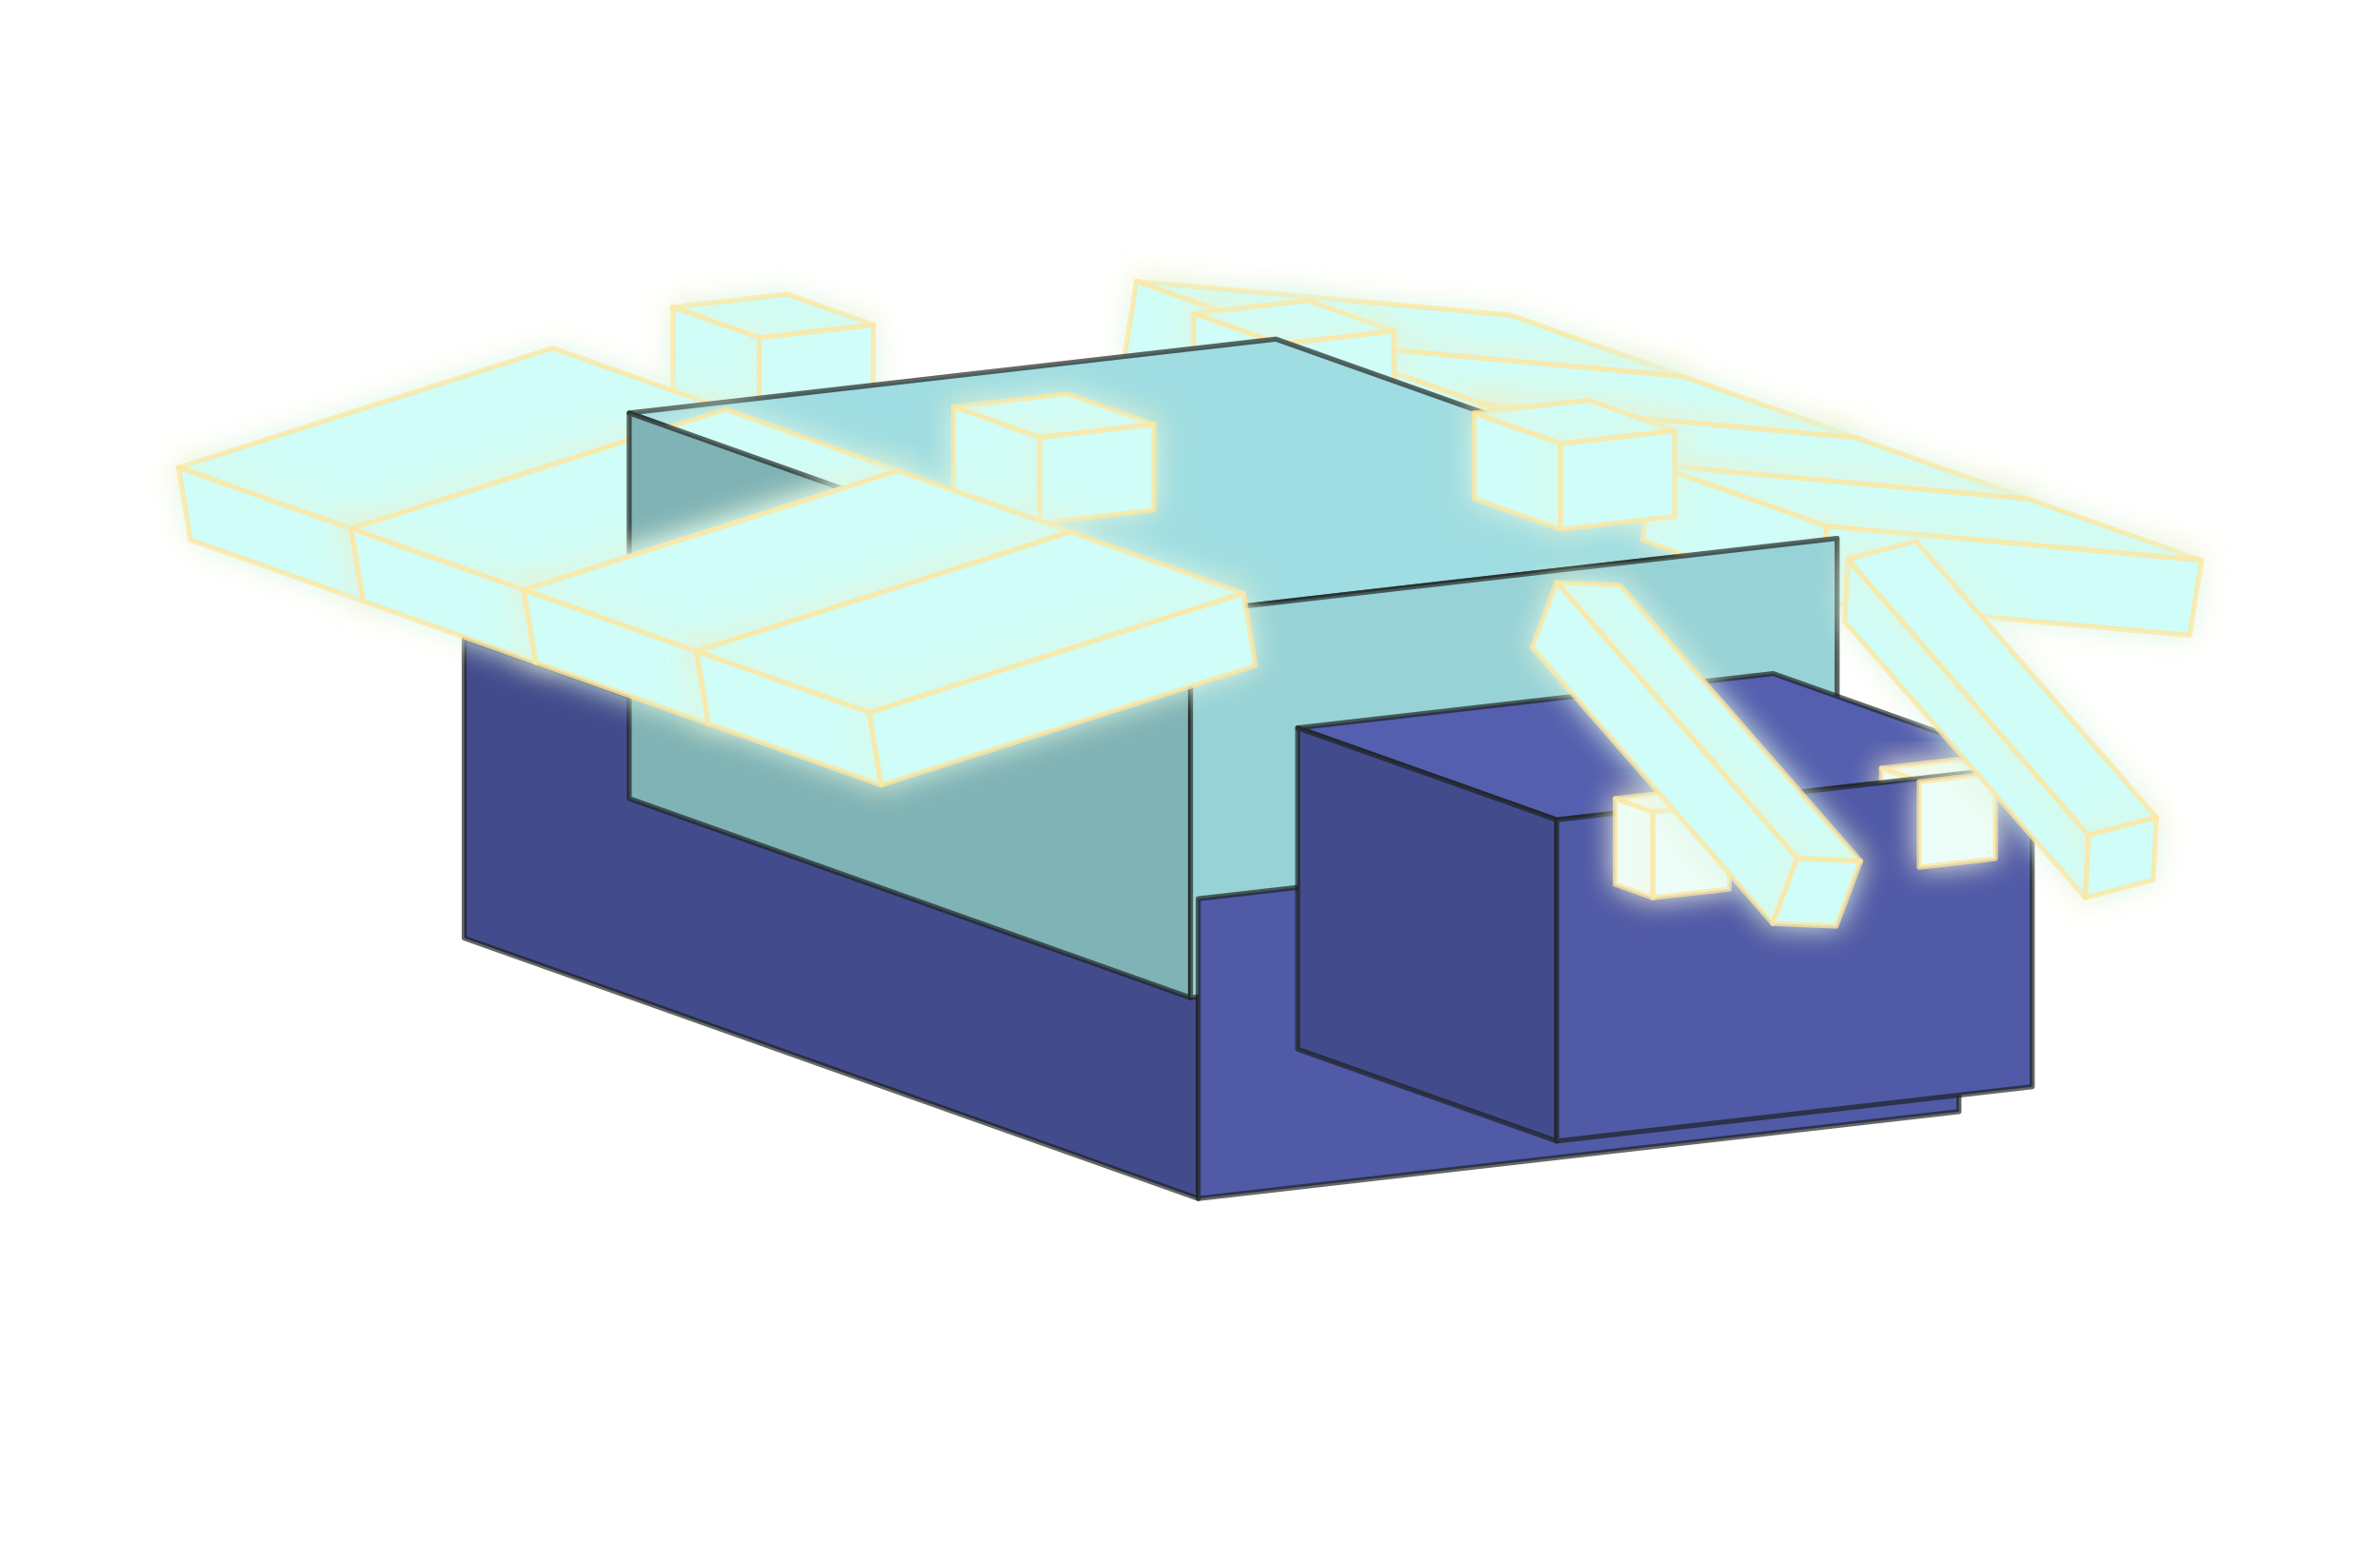
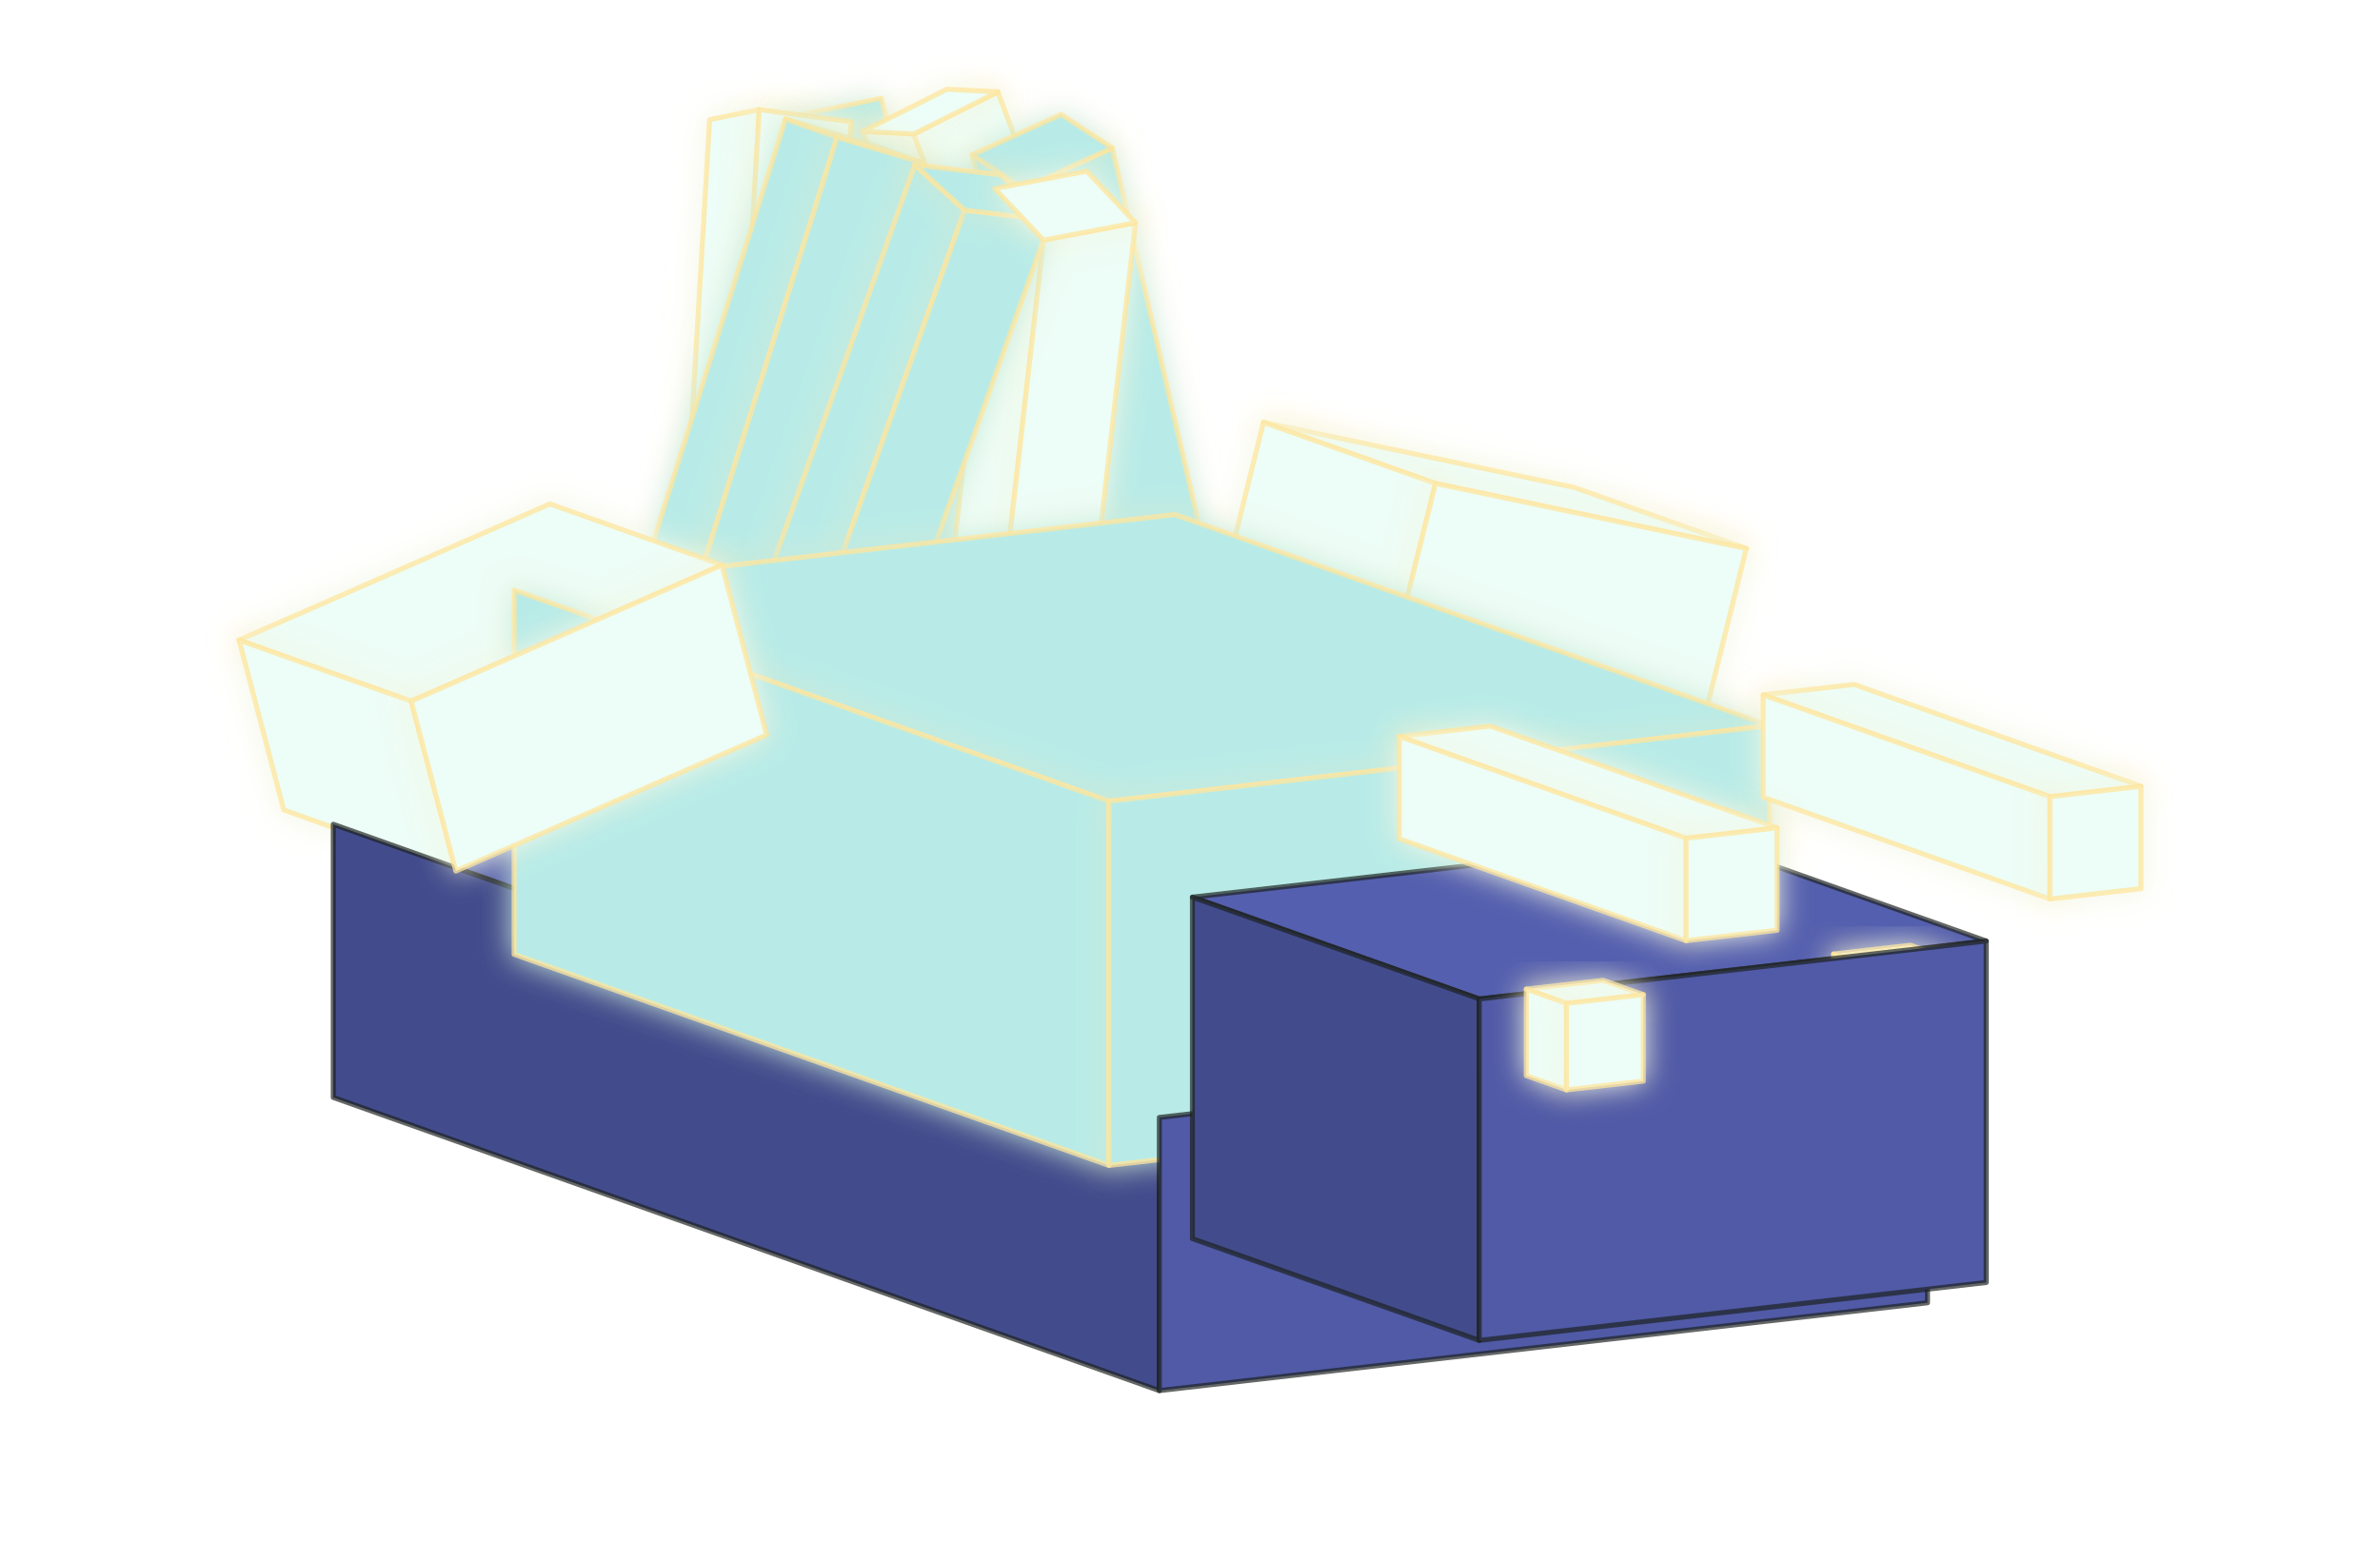
<svg xmlns="http://www.w3.org/2000/svg" width="640" height="420" viewBox="0 0 640 420" role="img" aria-labelledby="portrait-title">
  <defs>
    <filter id="portrait-glow" x="-80%" y="-80%" width="260%" height="260%">
      <feGaussianBlur stdDeviation="4" result="blur" />
      <feMerge>
        <feMergeNode in="blur" />
        <feMergeNode in="SourceGraphic" />
      </feMerge>
    </filter>
    <filter id="portrait-shadow" x="-40%" y="-80%" width="180%" height="260%">
      <feGaussianBlur stdDeviation="8" />
    </filter>
  </defs>
  <g>
-     <polygon points="452.67,101.25 406.23,84.76 305.60,75.65 352.04,92.13" fill="#d0fdf7" stroke="#ffe59a" stroke-opacity=".74" stroke-width="1.35" stroke-linejoin="round" vector-effect="non-scaling-stroke" filter="url(#portrait-glow)" />
-     <polygon points="348.83,112.33 352.04,92.13 305.60,75.65 302.39,95.85" fill="#d0fdf7" stroke="#ffe59a" stroke-opacity=".74" stroke-width="1.35" stroke-linejoin="round" vector-effect="non-scaling-stroke" filter="url(#portrait-glow)" />
-     <polygon points="449.47,121.45 452.67,101.25 352.04,92.13 348.83,112.33" fill="#d0fdf7" stroke="#ffe59a" stroke-opacity=".74" stroke-width="1.35" stroke-linejoin="round" vector-effect="non-scaling-stroke" filter="url(#portrait-glow)" />
-     <polygon points="499.11,117.73 452.67,101.25 352.04,92.13 398.48,108.62" fill="#d0fdf7" stroke="#ffe59a" stroke-opacity=".74" stroke-width="1.35" stroke-linejoin="round" vector-effect="non-scaling-stroke" filter="url(#portrait-glow)" />
-     <polygon points="395.28,128.82 398.48,108.62 352.04,92.13 348.83,112.33" fill="#d0fdf7" stroke="#ffe59a" stroke-opacity=".74" stroke-width="1.35" stroke-linejoin="round" vector-effect="non-scaling-stroke" filter="url(#portrait-glow)" />
-     <polygon points="495.91,137.93 499.11,117.73 398.48,108.62 395.28,128.82" fill="#d0fdf7" stroke="#ffe59a" stroke-opacity=".74" stroke-width="1.35" stroke-linejoin="round" vector-effect="non-scaling-stroke" filter="url(#portrait-glow)" />
-     <polygon points="234.85,87.35 211.63,79.10 180.95,82.61 204.17,90.86" fill="#d0fdf7" stroke="#ffe59a" stroke-opacity=".74" stroke-width="1.35" stroke-linejoin="round" vector-effect="non-scaling-stroke" filter="url(#portrait-glow)" />
-     <polygon points="204.17,113.90 204.17,90.86 180.95,82.61 180.95,105.65" fill="#d0fdf7" stroke="#ffe59a" stroke-opacity=".74" stroke-width="1.35" stroke-linejoin="round" vector-effect="non-scaling-stroke" filter="url(#portrait-glow)" />
-     <polygon points="374.87,89.05 351.65,80.80 320.97,84.31 344.19,92.55" fill="#d0fdf7" stroke="#ffe59a" stroke-opacity=".74" stroke-width="1.35" stroke-linejoin="round" vector-effect="non-scaling-stroke" filter="url(#portrait-glow)" />
-     <polygon points="344.19,115.59 344.19,92.55 320.97,84.31 320.97,107.35" fill="#d0fdf7" stroke="#ffe59a" stroke-opacity=".74" stroke-width="1.35" stroke-linejoin="round" vector-effect="non-scaling-stroke" filter="url(#portrait-glow)" />
-     <polygon points="234.85,110.39 234.85,87.35 204.17,90.86 204.17,113.90" fill="#d0fdf7" stroke="#ffe59a" stroke-opacity=".74" stroke-width="1.35" stroke-linejoin="round" vector-effect="non-scaling-stroke" filter="url(#portrait-glow)" />
-     <polygon points="195.08,110.08 148.63,93.59 48.00,125.72 94.44,142.21" fill="#d0fdf7" stroke="#ffe59a" stroke-opacity=".74" stroke-width="1.35" stroke-linejoin="round" vector-effect="non-scaling-stroke" filter="url(#portrait-glow)" />
-     <polygon points="374.87,112.09 374.87,89.05 344.19,92.55 344.19,115.59" fill="#d0fdf7" stroke="#ffe59a" stroke-opacity=".74" stroke-width="1.35" stroke-linejoin="round" vector-effect="non-scaling-stroke" filter="url(#portrait-glow)" />
-     <polygon points="545.56,134.22 499.11,117.73 398.48,108.62 444.92,125.10" fill="#d0fdf7" stroke="#ffe59a" stroke-opacity=".74" stroke-width="1.35" stroke-linejoin="round" vector-effect="non-scaling-stroke" filter="url(#portrait-glow)" />
-     <polygon points="97.65,161.68 94.44,142.21 48.00,125.72 51.20,145.19" fill="#d0fdf7" stroke="#ffe59a" stroke-opacity=".74" stroke-width="1.35" stroke-linejoin="round" vector-effect="non-scaling-stroke" filter="url(#portrait-glow)" />
-     <polygon points="198.28,129.55 195.08,110.08 94.44,142.21 97.65,161.68" fill="#d0fdf7" stroke="#ffe59a" stroke-opacity=".74" stroke-width="1.35" stroke-linejoin="round" vector-effect="non-scaling-stroke" filter="url(#portrait-glow)" />
-     <polygon points="526.78,218.32 329.40,148.26 124.83,171.65 322.21,241.71" fill="#545faf" stroke="#1c211e" stroke-opacity=".68" stroke-width="1.35" stroke-linejoin="round" vector-effect="non-scaling-stroke" />
-     <polygon points="441.72,145.30 444.92,125.10 398.48,108.62 395.28,128.82" fill="#d0fdf7" stroke="#ffe59a" stroke-opacity=".74" stroke-width="1.35" stroke-linejoin="round" vector-effect="non-scaling-stroke" filter="url(#portrait-glow)" />
-     <polygon points="542.35,154.42 545.56,134.22 444.92,125.10 441.72,145.30" fill="#d0fdf7" stroke="#ffe59a" stroke-opacity=".74" stroke-width="1.35" stroke-linejoin="round" vector-effect="non-scaling-stroke" filter="url(#portrait-glow)" />
-     <polygon points="494.02,144.78 343.08,91.20 169.20,111.08 320.14,164.66" fill="#9fdde2" stroke="#1c211e" stroke-opacity=".68" stroke-width="1.35" stroke-linejoin="round" vector-effect="non-scaling-stroke" />
-     <polygon points="241.52,126.56 195.08,110.08 94.44,142.21 140.89,158.69" fill="#d0fdf7" stroke="#ffe59a" stroke-opacity=".74" stroke-width="1.35" stroke-linejoin="round" vector-effect="non-scaling-stroke" filter="url(#portrait-glow)" />
-     <polygon points="322.21,322.35 322.21,241.71 124.83,171.65 124.83,252.29" fill="#424c8d" stroke="#1c211e" stroke-opacity=".68" stroke-width="1.35" stroke-linejoin="round" vector-effect="non-scaling-stroke" />
-     <polygon points="592.00,150.70 545.56,134.22 444.92,125.10 491.37,141.58" fill="#d0fdf7" stroke="#ffe59a" stroke-opacity=".74" stroke-width="1.35" stroke-linejoin="round" vector-effect="non-scaling-stroke" filter="url(#portrait-glow)" />
-     <polygon points="144.09,178.16 140.89,158.69 94.44,142.21 97.65,161.68" fill="#d0fdf7" stroke="#ffe59a" stroke-opacity=".74" stroke-width="1.35" stroke-linejoin="round" vector-effect="non-scaling-stroke" filter="url(#portrait-glow)" />
-     <polygon points="320.14,268.34 320.14,164.66 169.20,111.08 169.20,214.76" fill="#80b3b6" stroke="#1c211e" stroke-opacity=".68" stroke-width="1.35" stroke-linejoin="round" vector-effect="non-scaling-stroke" />
-     <polygon points="310.32,114.13 287.10,105.89 256.42,109.40 279.64,117.64" fill="#d0fdf7" stroke="#ffe59a" stroke-opacity=".74" stroke-width="1.35" stroke-linejoin="round" vector-effect="non-scaling-stroke" filter="url(#portrait-glow)" />
-     <polygon points="279.64,140.68 279.64,117.64 256.42,109.40 256.42,132.44" fill="#d0fdf7" stroke="#ffe59a" stroke-opacity=".74" stroke-width="1.35" stroke-linejoin="round" vector-effect="non-scaling-stroke" filter="url(#portrait-glow)" />
-     <polygon points="450.34,115.83 427.12,107.59 396.44,111.10 419.66,119.34" fill="#d0fdf7" stroke="#ffe59a" stroke-opacity=".74" stroke-width="1.35" stroke-linejoin="round" vector-effect="non-scaling-stroke" filter="url(#portrait-glow)" />
-     <polygon points="244.72,146.03 241.52,126.56 140.89,158.69 144.09,178.16" fill="#d0fdf7" stroke="#ffe59a" stroke-opacity=".74" stroke-width="1.35" stroke-linejoin="round" vector-effect="non-scaling-stroke" filter="url(#portrait-glow)" />
-     <polygon points="419.66,142.38 419.66,119.34 396.44,111.10 396.44,134.14" fill="#d0fdf7" stroke="#ffe59a" stroke-opacity=".74" stroke-width="1.35" stroke-linejoin="round" vector-effect="non-scaling-stroke" filter="url(#portrait-glow)" />
-     <polygon points="310.32,137.17 310.32,114.13 279.64,117.64 279.64,140.68" fill="#d0fdf7" stroke="#ffe59a" stroke-opacity=".74" stroke-width="1.35" stroke-linejoin="round" vector-effect="non-scaling-stroke" filter="url(#portrait-glow)" />
-     <polygon points="488.16,161.78 491.37,141.58 444.92,125.10 441.72,145.30" fill="#d0fdf7" stroke="#ffe59a" stroke-opacity=".74" stroke-width="1.35" stroke-linejoin="round" vector-effect="non-scaling-stroke" filter="url(#portrait-glow)" />
-     <polygon points="450.34,138.87 450.34,115.83 419.66,119.34 419.66,142.38" fill="#d0fdf7" stroke="#ffe59a" stroke-opacity=".74" stroke-width="1.35" stroke-linejoin="round" vector-effect="non-scaling-stroke" filter="url(#portrait-glow)" />
-     <polygon points="588.80,170.90 592.00,150.70 491.37,141.58 488.16,161.78" fill="#d0fdf7" stroke="#ffe59a" stroke-opacity=".74" stroke-width="1.35" stroke-linejoin="round" vector-effect="non-scaling-stroke" filter="url(#portrait-glow)" />
-     <polygon points="287.96,143.05 241.52,126.56 140.89,158.69 187.33,175.18" fill="#d0fdf7" stroke="#ffe59a" stroke-opacity=".74" stroke-width="1.35" stroke-linejoin="round" vector-effect="non-scaling-stroke" filter="url(#portrait-glow)" />
-     <polygon points="190.53,194.64 187.33,175.18 140.89,158.69 144.09,178.16" fill="#d0fdf7" stroke="#ffe59a" stroke-opacity=".74" stroke-width="1.35" stroke-linejoin="round" vector-effect="non-scaling-stroke" filter="url(#portrait-glow)" />
-     <polygon points="494.02,248.46 494.02,144.78 320.14,164.66 320.14,268.34" fill="#97d2d7" stroke="#1c211e" stroke-opacity=".68" stroke-width="1.35" stroke-linejoin="round" vector-effect="non-scaling-stroke" />
-     <polygon points="291.17,162.51 287.96,143.05 187.33,175.18 190.53,194.64" fill="#d0fdf7" stroke="#ffe59a" stroke-opacity=".74" stroke-width="1.35" stroke-linejoin="round" vector-effect="non-scaling-stroke" filter="url(#portrait-glow)" />
-     <polygon points="526.78,298.96 526.78,218.32 322.21,241.71 322.21,322.35" fill="#505aa7" stroke="#1c211e" stroke-opacity=".68" stroke-width="1.35" stroke-linejoin="round" vector-effect="non-scaling-stroke" />
-     <polygon points="334.40,159.53 287.96,143.05 187.33,175.18 233.77,191.66" fill="#d0fdf7" stroke="#ffe59a" stroke-opacity=".74" stroke-width="1.35" stroke-linejoin="round" vector-effect="non-scaling-stroke" filter="url(#portrait-glow)" />
-     <polygon points="546.48,205.87 476.81,181.15 348.96,195.77 418.62,220.49" fill="#545faf" stroke="#1c211e" stroke-opacity=".68" stroke-width="1.35" stroke-linejoin="round" vector-effect="non-scaling-stroke" />
-     <polygon points="236.98,211.13 233.77,191.66 187.33,175.18 190.53,194.64" fill="#d0fdf7" stroke="#ffe59a" stroke-opacity=".74" stroke-width="1.35" stroke-linejoin="round" vector-effect="non-scaling-stroke" filter="url(#portrait-glow)" />
-     <polygon points="337.61,179.00 334.40,159.53 233.77,191.66 236.98,211.13" fill="#d0fdf7" stroke="#ffe59a" stroke-opacity=".74" stroke-width="1.35" stroke-linejoin="round" vector-effect="non-scaling-stroke" filter="url(#portrait-glow)" />
-     <polygon points="418.62,306.89 418.62,220.49 348.96,195.77 348.96,282.17" fill="#424c8d" stroke="#1c211e" stroke-opacity=".68" stroke-width="1.35" stroke-linejoin="round" vector-effect="non-scaling-stroke" />
-     <polygon points="536.56,207.87 526.40,204.27 505.94,206.61 516.10,210.21" fill="#edfdf7" stroke="#ffe59a" stroke-opacity=".74" stroke-width="1.35" stroke-linejoin="round" vector-effect="non-scaling-stroke" filter="url(#portrait-glow)" />
-     <polygon points="516.10,233.25 516.10,210.21 505.94,206.61 505.94,229.65" fill="#edfdf7" stroke="#ffe59a" stroke-opacity=".74" stroke-width="1.35" stroke-linejoin="round" vector-effect="non-scaling-stroke" filter="url(#portrait-glow)" />
-     <polygon points="546.48,292.27 546.48,205.87 418.62,220.49 418.62,306.89" fill="#505aa7" stroke="#1c211e" stroke-opacity=".68" stroke-width="1.35" stroke-linejoin="round" vector-effect="non-scaling-stroke" />
-     <polygon points="536.56,230.91 536.56,207.87 516.10,210.21 516.10,233.25" fill="#edfdf7" stroke="#ffe59a" stroke-opacity=".74" stroke-width="1.35" stroke-linejoin="round" vector-effect="non-scaling-stroke" filter="url(#portrait-glow)" />
-     <polygon points="560.76,241.43 561.62,224.59 496.93,150.35 496.06,167.19" fill="#d0fdf7" stroke="#ffe59a" stroke-opacity=".74" stroke-width="1.35" stroke-linejoin="round" vector-effect="non-scaling-stroke" filter="url(#portrait-glow)" />
-     <polygon points="579.90,219.80 515.20,145.56 496.93,150.35 561.62,224.59" fill="#d0fdf7" stroke="#ffe59a" stroke-opacity=".74" stroke-width="1.35" stroke-linejoin="round" vector-effect="non-scaling-stroke" filter="url(#portrait-glow)" />
-     <polygon points="464.96,216.06 454.80,212.45 434.35,214.79 444.50,218.40" fill="#edfdf7" stroke="#ffe59a" stroke-opacity=".74" stroke-width="1.35" stroke-linejoin="round" vector-effect="non-scaling-stroke" filter="url(#portrait-glow)" />
-     <polygon points="444.50,241.44 444.50,218.40 434.35,214.79 434.35,237.83" fill="#edfdf7" stroke="#ffe59a" stroke-opacity=".74" stroke-width="1.35" stroke-linejoin="round" vector-effect="non-scaling-stroke" filter="url(#portrait-glow)" />
-     <polygon points="464.96,239.10 464.96,216.06 444.50,218.40 444.50,241.44" fill="#edfdf7" stroke="#ffe59a" stroke-opacity=".74" stroke-width="1.35" stroke-linejoin="round" vector-effect="non-scaling-stroke" filter="url(#portrait-glow)" />
-     <polygon points="500.32,231.60 435.62,157.36 418.55,156.61 483.25,230.85" fill="#d0fdf7" stroke="#ffe59a" stroke-opacity=".74" stroke-width="1.35" stroke-linejoin="round" vector-effect="non-scaling-stroke" filter="url(#portrait-glow)" />
-     <polygon points="579.03,236.64 579.90,219.80 561.62,224.59 560.76,241.43" fill="#d0fdf7" stroke="#ffe59a" stroke-opacity=".74" stroke-width="1.35" stroke-linejoin="round" vector-effect="non-scaling-stroke" filter="url(#portrait-glow)" />
-     <polygon points="476.68,248.34 483.25,230.85 418.55,156.61 411.98,174.10" fill="#d0fdf7" stroke="#ffe59a" stroke-opacity=".74" stroke-width="1.35" stroke-linejoin="round" vector-effect="non-scaling-stroke" filter="url(#portrait-glow)" />
-     <polygon points="493.75,249.09 500.32,231.60 483.25,230.85 476.68,248.34" fill="#d0fdf7" stroke="#ffe59a" stroke-opacity=".74" stroke-width="1.35" stroke-linejoin="round" vector-effect="non-scaling-stroke" filter="url(#portrait-glow)" />
+     <polygon points="469.61,147.52 423.33,131.10 339.74,113.58 386.02,130.01" fill="#edfdf7" stroke="#ffe59a" stroke-opacity=".74" stroke-width="1.35" stroke-linejoin="round" vector-effect="non-scaling-stroke" filter="url(#portrait-glow)" />
+     <polygon points="271.86,172.07 247.84,177.01 234.75,181.59 258.78,176.65" fill="#b8ebe8" stroke="#ffe59a" stroke-opacity=".74" stroke-width="1.35" stroke-linejoin="round" vector-effect="non-scaling-stroke" filter="url(#portrait-glow)" />
+     <polygon points="247.84,177.01 212.98,31.36 199.90,35.94 234.75,181.59" fill="#b8ebe8" stroke="#ffe59a" stroke-opacity=".74" stroke-width="1.35" stroke-linejoin="round" vector-effect="non-scaling-stroke" filter="url(#portrait-glow)" />
+     <polygon points="271.86,172.07 237.01,26.42 212.98,31.36 247.84,177.01" fill="#b8ebe8" stroke="#ffe59a" stroke-opacity=".74" stroke-width="1.35" stroke-linejoin="round" vector-effect="non-scaling-stroke" filter="url(#portrait-glow)" />
+     <polygon points="296.83,173.27 245.72,36.04 232.00,35.34 283.11,172.57" fill="#edfdf7" stroke="#ffe59a" stroke-opacity=".74" stroke-width="1.35" stroke-linejoin="round" vector-effect="non-scaling-stroke" filter="url(#portrait-glow)" />
+     <polygon points="374.00,178.45 386.02,130.01 339.74,113.58 327.73,162.03" fill="#edfdf7" stroke="#ffe59a" stroke-opacity=".74" stroke-width="1.35" stroke-linejoin="round" vector-effect="non-scaling-stroke" filter="url(#portrait-glow)" />
+     <polygon points="319.44,161.94 268.33,24.70 245.72,36.04 296.83,173.27" fill="#edfdf7" stroke="#ffe59a" stroke-opacity=".74" stroke-width="1.35" stroke-linejoin="round" vector-effect="non-scaling-stroke" filter="url(#portrait-glow)" />
+     <polygon points="268.33,24.70 254.60,24.00 232.00,35.34 245.72,36.04" fill="#edfdf7" stroke="#ffe59a" stroke-opacity=".74" stroke-width="1.35" stroke-linejoin="round" vector-effect="non-scaling-stroke" filter="url(#portrait-glow)" />
+     <polygon points="457.59,195.97 469.61,147.52 386.02,130.01 374.00,178.45" fill="#edfdf7" stroke="#ffe59a" stroke-opacity=".74" stroke-width="1.35" stroke-linejoin="round" vector-effect="non-scaling-stroke" filter="url(#portrait-glow)" />
+     <polygon points="195.48,177.74 204.18,29.47 190.82,32.17 182.11,180.44" fill="#edfdf7" stroke="#ffe59a" stroke-opacity=".74" stroke-width="1.35" stroke-linejoin="round" vector-effect="non-scaling-stroke" filter="url(#portrait-glow)" />
+     <polygon points="220.17,181.04 195.48,177.74 182.11,180.44 206.80,183.74" fill="#edfdf7" stroke="#ffe59a" stroke-opacity=".74" stroke-width="1.35" stroke-linejoin="round" vector-effect="non-scaling-stroke" filter="url(#portrait-glow)" />
+     <polygon points="220.17,181.04 228.88,32.77 204.18,29.47 195.48,177.74" fill="#edfdf7" stroke="#ffe59a" stroke-opacity=".74" stroke-width="1.35" stroke-linejoin="round" vector-effect="non-scaling-stroke" filter="url(#portrait-glow)" />
+     <polygon points="304.99,180.34 275.18,50.66 261.46,41.62 291.27,171.30" fill="#b8ebe8" stroke="#ffe59a" stroke-opacity=".74" stroke-width="1.35" stroke-linejoin="round" vector-effect="non-scaling-stroke" filter="url(#portrait-glow)" />
+     <polygon points="328.90,169.46 299.09,39.79 275.18,50.66 304.99,180.34" fill="#b8ebe8" stroke="#ffe59a" stroke-opacity=".74" stroke-width="1.35" stroke-linejoin="round" vector-effect="non-scaling-stroke" filter="url(#portrait-glow)" />
+     <polygon points="248.08,43.75 234.19,38.82 211.22,32.00 225.10,36.93" fill="#b8ebe8" stroke="#ffe59a" stroke-opacity=".74" stroke-width="1.35" stroke-linejoin="round" vector-effect="non-scaling-stroke" filter="url(#portrait-glow)" />
+     <polygon points="180.37,180.07 225.10,36.93 211.22,32.00 166.48,175.14" fill="#b8ebe8" stroke="#ffe59a" stroke-opacity=".74" stroke-width="1.35" stroke-linejoin="round" vector-effect="non-scaling-stroke" filter="url(#portrait-glow)" />
+     <polygon points="299.09,39.79 285.36,30.75 261.46,41.62 275.18,50.66" fill="#b8ebe8" stroke="#ffe59a" stroke-opacity=".74" stroke-width="1.35" stroke-linejoin="round" vector-effect="non-scaling-stroke" filter="url(#portrait-glow)" />
+     <polygon points="203.34,186.89 248.08,43.75 225.10,36.93 180.37,180.07" fill="#b8ebe8" stroke="#ffe59a" stroke-opacity=".74" stroke-width="1.35" stroke-linejoin="round" vector-effect="non-scaling-stroke" filter="url(#portrait-glow)" />
+     <polygon points="266.03,192.69 280.59,64.58 267.50,50.71 252.95,178.82" fill="#edfdf7" stroke="#ffe59a" stroke-opacity=".74" stroke-width="1.35" stroke-linejoin="round" vector-effect="non-scaling-stroke" filter="url(#portrait-glow)" />
+     <polygon points="290.78,188.01 305.33,59.90 280.59,64.58 266.03,192.69" fill="#edfdf7" stroke="#ffe59a" stroke-opacity=".74" stroke-width="1.35" stroke-linejoin="round" vector-effect="non-scaling-stroke" filter="url(#portrait-glow)" />
+     <polygon points="211.61,190.92 259.39,56.51 246.02,44.32 198.24,178.73" fill="#b8ebe8" stroke="#ffe59a" stroke-opacity=".74" stroke-width="1.35" stroke-linejoin="round" vector-effect="non-scaling-stroke" filter="url(#portrait-glow)" />
+     <polygon points="234.68,193.64 282.46,59.23 259.39,56.51 211.61,190.92" fill="#b8ebe8" stroke="#ffe59a" stroke-opacity=".74" stroke-width="1.35" stroke-linejoin="round" vector-effect="non-scaling-stroke" filter="url(#portrait-glow)" />
+     <polygon points="282.46,59.23 269.09,47.04 246.02,44.32 259.39,56.51" fill="#b8ebe8" stroke="#ffe59a" stroke-opacity=".74" stroke-width="1.35" stroke-linejoin="round" vector-effect="non-scaling-stroke" filter="url(#portrait-glow)" />
+     <polygon points="305.33,59.90 292.25,46.03 267.50,50.71 280.59,64.58" fill="#edfdf7" stroke="#ffe59a" stroke-opacity=".74" stroke-width="1.35" stroke-linejoin="round" vector-effect="non-scaling-stroke" filter="url(#portrait-glow)" />
+     <polygon points="518.32,276.92 296.18,198.07 89.62,221.69 311.75,300.53" fill="#545faf" stroke="#1c211e" stroke-opacity=".68" stroke-width="1.35" stroke-linejoin="round" vector-effect="non-scaling-stroke" />
+     <polygon points="475.84,195.16 315.91,138.39 138.26,158.70 298.20,215.47" fill="#b8ebe8" stroke="#ffe59a" stroke-opacity=".74" stroke-width="1.35" stroke-linejoin="round" vector-effect="non-scaling-stroke" filter="url(#portrait-glow)" />
+     <polygon points="194.15,151.95 147.87,135.52 64.28,172.15 110.56,188.57" fill="#edfdf7" stroke="#ffe59a" stroke-opacity=".74" stroke-width="1.35" stroke-linejoin="round" vector-effect="non-scaling-stroke" filter="url(#portrait-glow)" />
+     <polygon points="122.58,234.27 110.56,188.57 64.28,172.15 76.30,217.84" fill="#edfdf7" stroke="#ffe59a" stroke-opacity=".74" stroke-width="1.35" stroke-linejoin="round" vector-effect="non-scaling-stroke" filter="url(#portrait-glow)" />
+     <polygon points="311.75,374.00 311.75,300.53 89.62,221.69 89.62,295.16" fill="#424c8d" stroke="#1c211e" stroke-opacity=".68" stroke-width="1.35" stroke-linejoin="round" vector-effect="non-scaling-stroke" />
+     <polygon points="298.20,313.43 298.20,215.47 138.26,158.70 138.26,256.66" fill="#b8ebe8" stroke="#ffe59a" stroke-opacity=".74" stroke-width="1.35" stroke-linejoin="round" vector-effect="non-scaling-stroke" filter="url(#portrait-glow)" />
+     <polygon points="206.17,197.64 194.15,151.95 110.56,188.57 122.58,234.27" fill="#edfdf7" stroke="#ffe59a" stroke-opacity=".74" stroke-width="1.35" stroke-linejoin="round" vector-effect="non-scaling-stroke" filter="url(#portrait-glow)" />
+     <polygon points="475.84,293.11 475.84,195.16 298.20,215.47 298.20,313.43" fill="#b8ebe8" stroke="#ffe59a" stroke-opacity=".74" stroke-width="1.35" stroke-linejoin="round" vector-effect="non-scaling-stroke" filter="url(#portrait-glow)" />
+     <polygon points="518.32,350.38 518.32,276.92 311.75,300.53 311.75,374.00" fill="#505aa7" stroke="#1c211e" stroke-opacity=".68" stroke-width="1.35" stroke-linejoin="round" vector-effect="non-scaling-stroke" />
+     <polygon points="534.11,253.08 456.98,225.71 320.65,241.29 397.78,268.67" fill="#545faf" stroke="#1c211e" stroke-opacity=".68" stroke-width="1.35" stroke-linejoin="round" vector-effect="non-scaling-stroke" />
+     <polygon points="397.78,360.50 397.78,268.67 320.65,241.29 320.65,333.13" fill="#424c8d" stroke="#1c211e" stroke-opacity=".68" stroke-width="1.35" stroke-linejoin="round" vector-effect="non-scaling-stroke" />
+     <polygon points="524.52,258.05 513.72,254.22 493.07,256.58 503.87,260.41" fill="#edfdf7" stroke="#ffe59a" stroke-opacity=".74" stroke-width="1.35" stroke-linejoin="round" vector-effect="non-scaling-stroke" filter="url(#portrait-glow)" />
+     <polygon points="503.87,283.67 503.87,260.41 493.07,256.58 493.07,279.84" fill="#edfdf7" stroke="#ffe59a" stroke-opacity=".74" stroke-width="1.35" stroke-linejoin="round" vector-effect="non-scaling-stroke" filter="url(#portrait-glow)" />
+     <polygon points="524.52,281.31 524.52,258.05 503.87,260.41 503.87,283.67" fill="#edfdf7" stroke="#ffe59a" stroke-opacity=".74" stroke-width="1.35" stroke-linejoin="round" vector-effect="non-scaling-stroke" filter="url(#portrait-glow)" />
+     <polygon points="534.11,344.92 534.11,253.08 397.78,268.67 397.78,360.50" fill="#505aa7" stroke="#1c211e" stroke-opacity=".68" stroke-width="1.35" stroke-linejoin="round" vector-effect="non-scaling-stroke" />
+     <polygon points="575.72,211.45 498.59,184.08 474.13,186.87 551.26,214.25" fill="#edfdf7" stroke="#ffe59a" stroke-opacity=".74" stroke-width="1.35" stroke-linejoin="round" vector-effect="non-scaling-stroke" filter="url(#portrait-glow)" />
+     <polygon points="551.26,241.80 551.26,214.25 474.13,186.87 474.13,214.42" fill="#edfdf7" stroke="#ffe59a" stroke-opacity=".74" stroke-width="1.35" stroke-linejoin="round" vector-effect="non-scaling-stroke" filter="url(#portrait-glow)" />
+     <polygon points="441.90,267.50 431.10,263.66 410.44,266.02 421.24,269.86" fill="#edfdf7" stroke="#ffe59a" stroke-opacity=".74" stroke-width="1.35" stroke-linejoin="round" vector-effect="non-scaling-stroke" filter="url(#portrait-glow)" />
+     <polygon points="421.24,293.12 421.24,269.86 410.44,266.02 410.44,289.29" fill="#edfdf7" stroke="#ffe59a" stroke-opacity=".74" stroke-width="1.35" stroke-linejoin="round" vector-effect="non-scaling-stroke" filter="url(#portrait-glow)" />
+     <polygon points="441.90,290.76 441.90,267.50 421.24,269.86 421.24,293.12" fill="#edfdf7" stroke="#ffe59a" stroke-opacity=".74" stroke-width="1.35" stroke-linejoin="round" vector-effect="non-scaling-stroke" filter="url(#portrait-glow)" />
+     <polygon points="477.87,222.64 400.74,195.26 376.28,198.06 453.41,225.44" fill="#edfdf7" stroke="#ffe59a" stroke-opacity=".74" stroke-width="1.35" stroke-linejoin="round" vector-effect="non-scaling-stroke" filter="url(#portrait-glow)" />
+     <polygon points="453.41,252.99 453.41,225.44 376.28,198.06 376.28,225.61" fill="#edfdf7" stroke="#ffe59a" stroke-opacity=".74" stroke-width="1.35" stroke-linejoin="round" vector-effect="non-scaling-stroke" filter="url(#portrait-glow)" />
+     <polygon points="575.72,239.00 575.72,211.45 551.26,214.25 551.26,241.80" fill="#edfdf7" stroke="#ffe59a" stroke-opacity=".74" stroke-width="1.35" stroke-linejoin="round" vector-effect="non-scaling-stroke" filter="url(#portrait-glow)" />
+     <polygon points="477.87,250.19 477.87,222.64 453.41,225.44 453.41,252.99" fill="#edfdf7" stroke="#ffe59a" stroke-opacity=".74" stroke-width="1.35" stroke-linejoin="round" vector-effect="non-scaling-stroke" filter="url(#portrait-glow)" />
  </g>
</svg>
